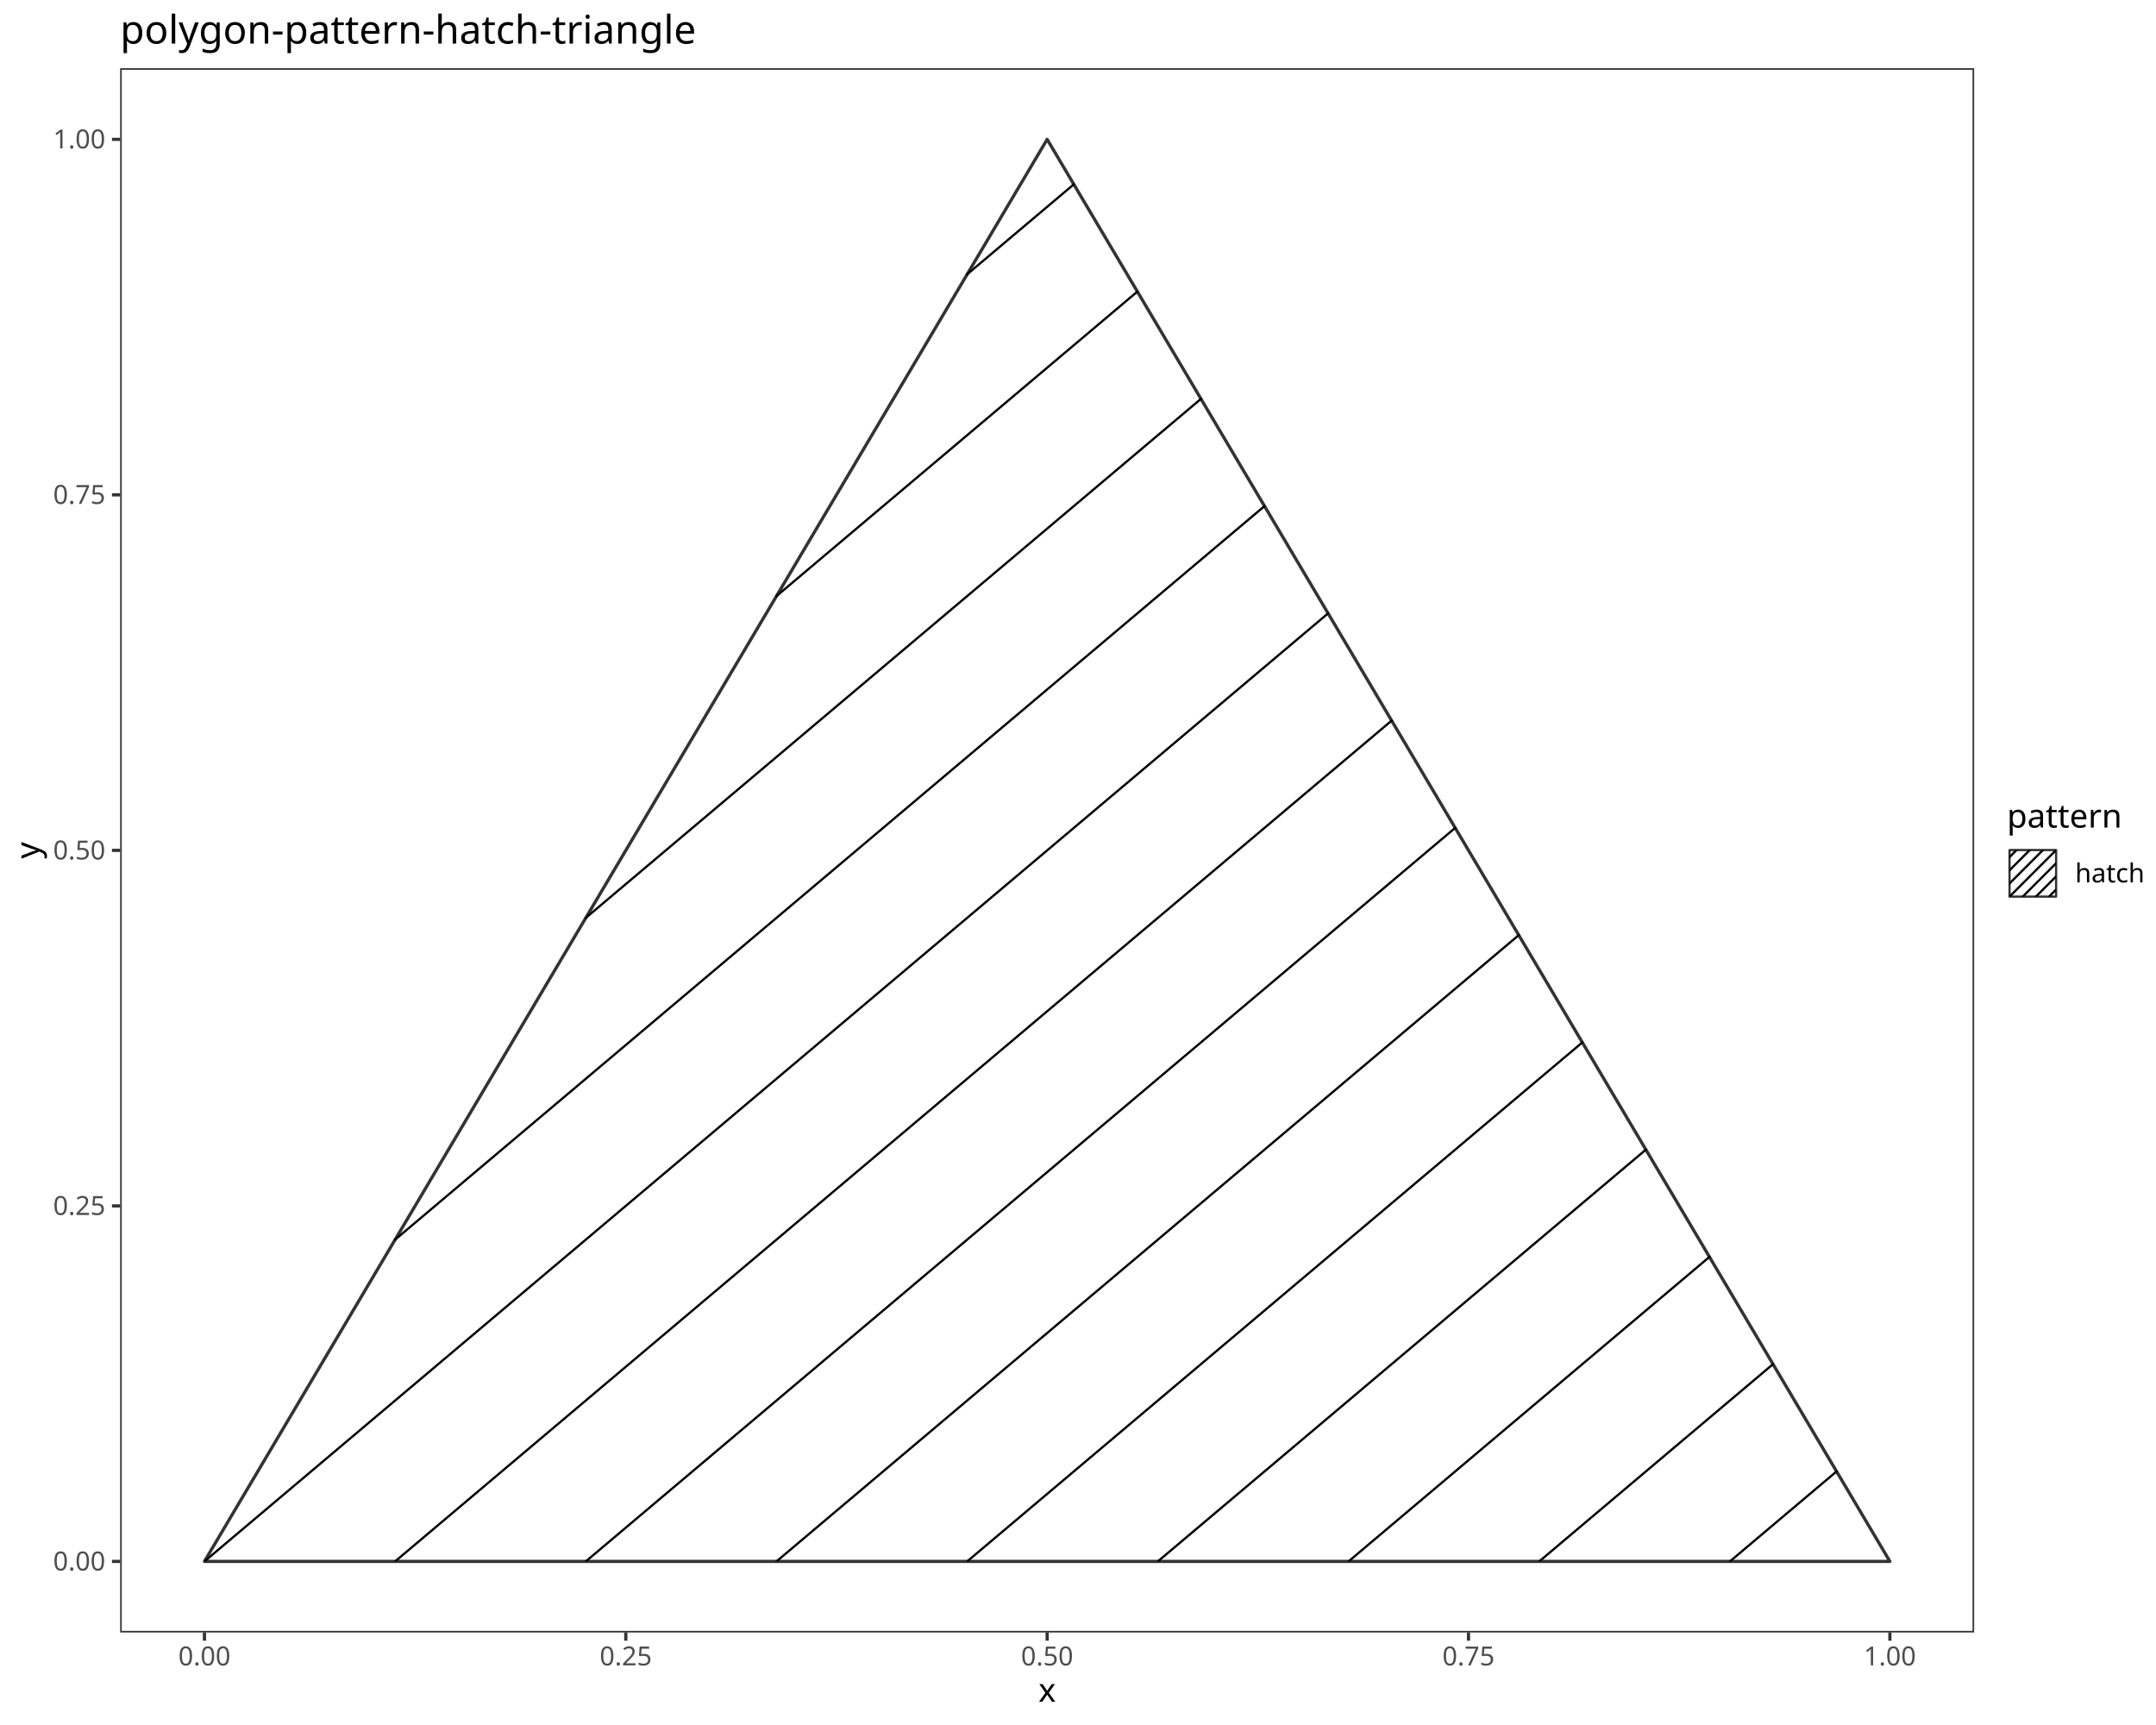
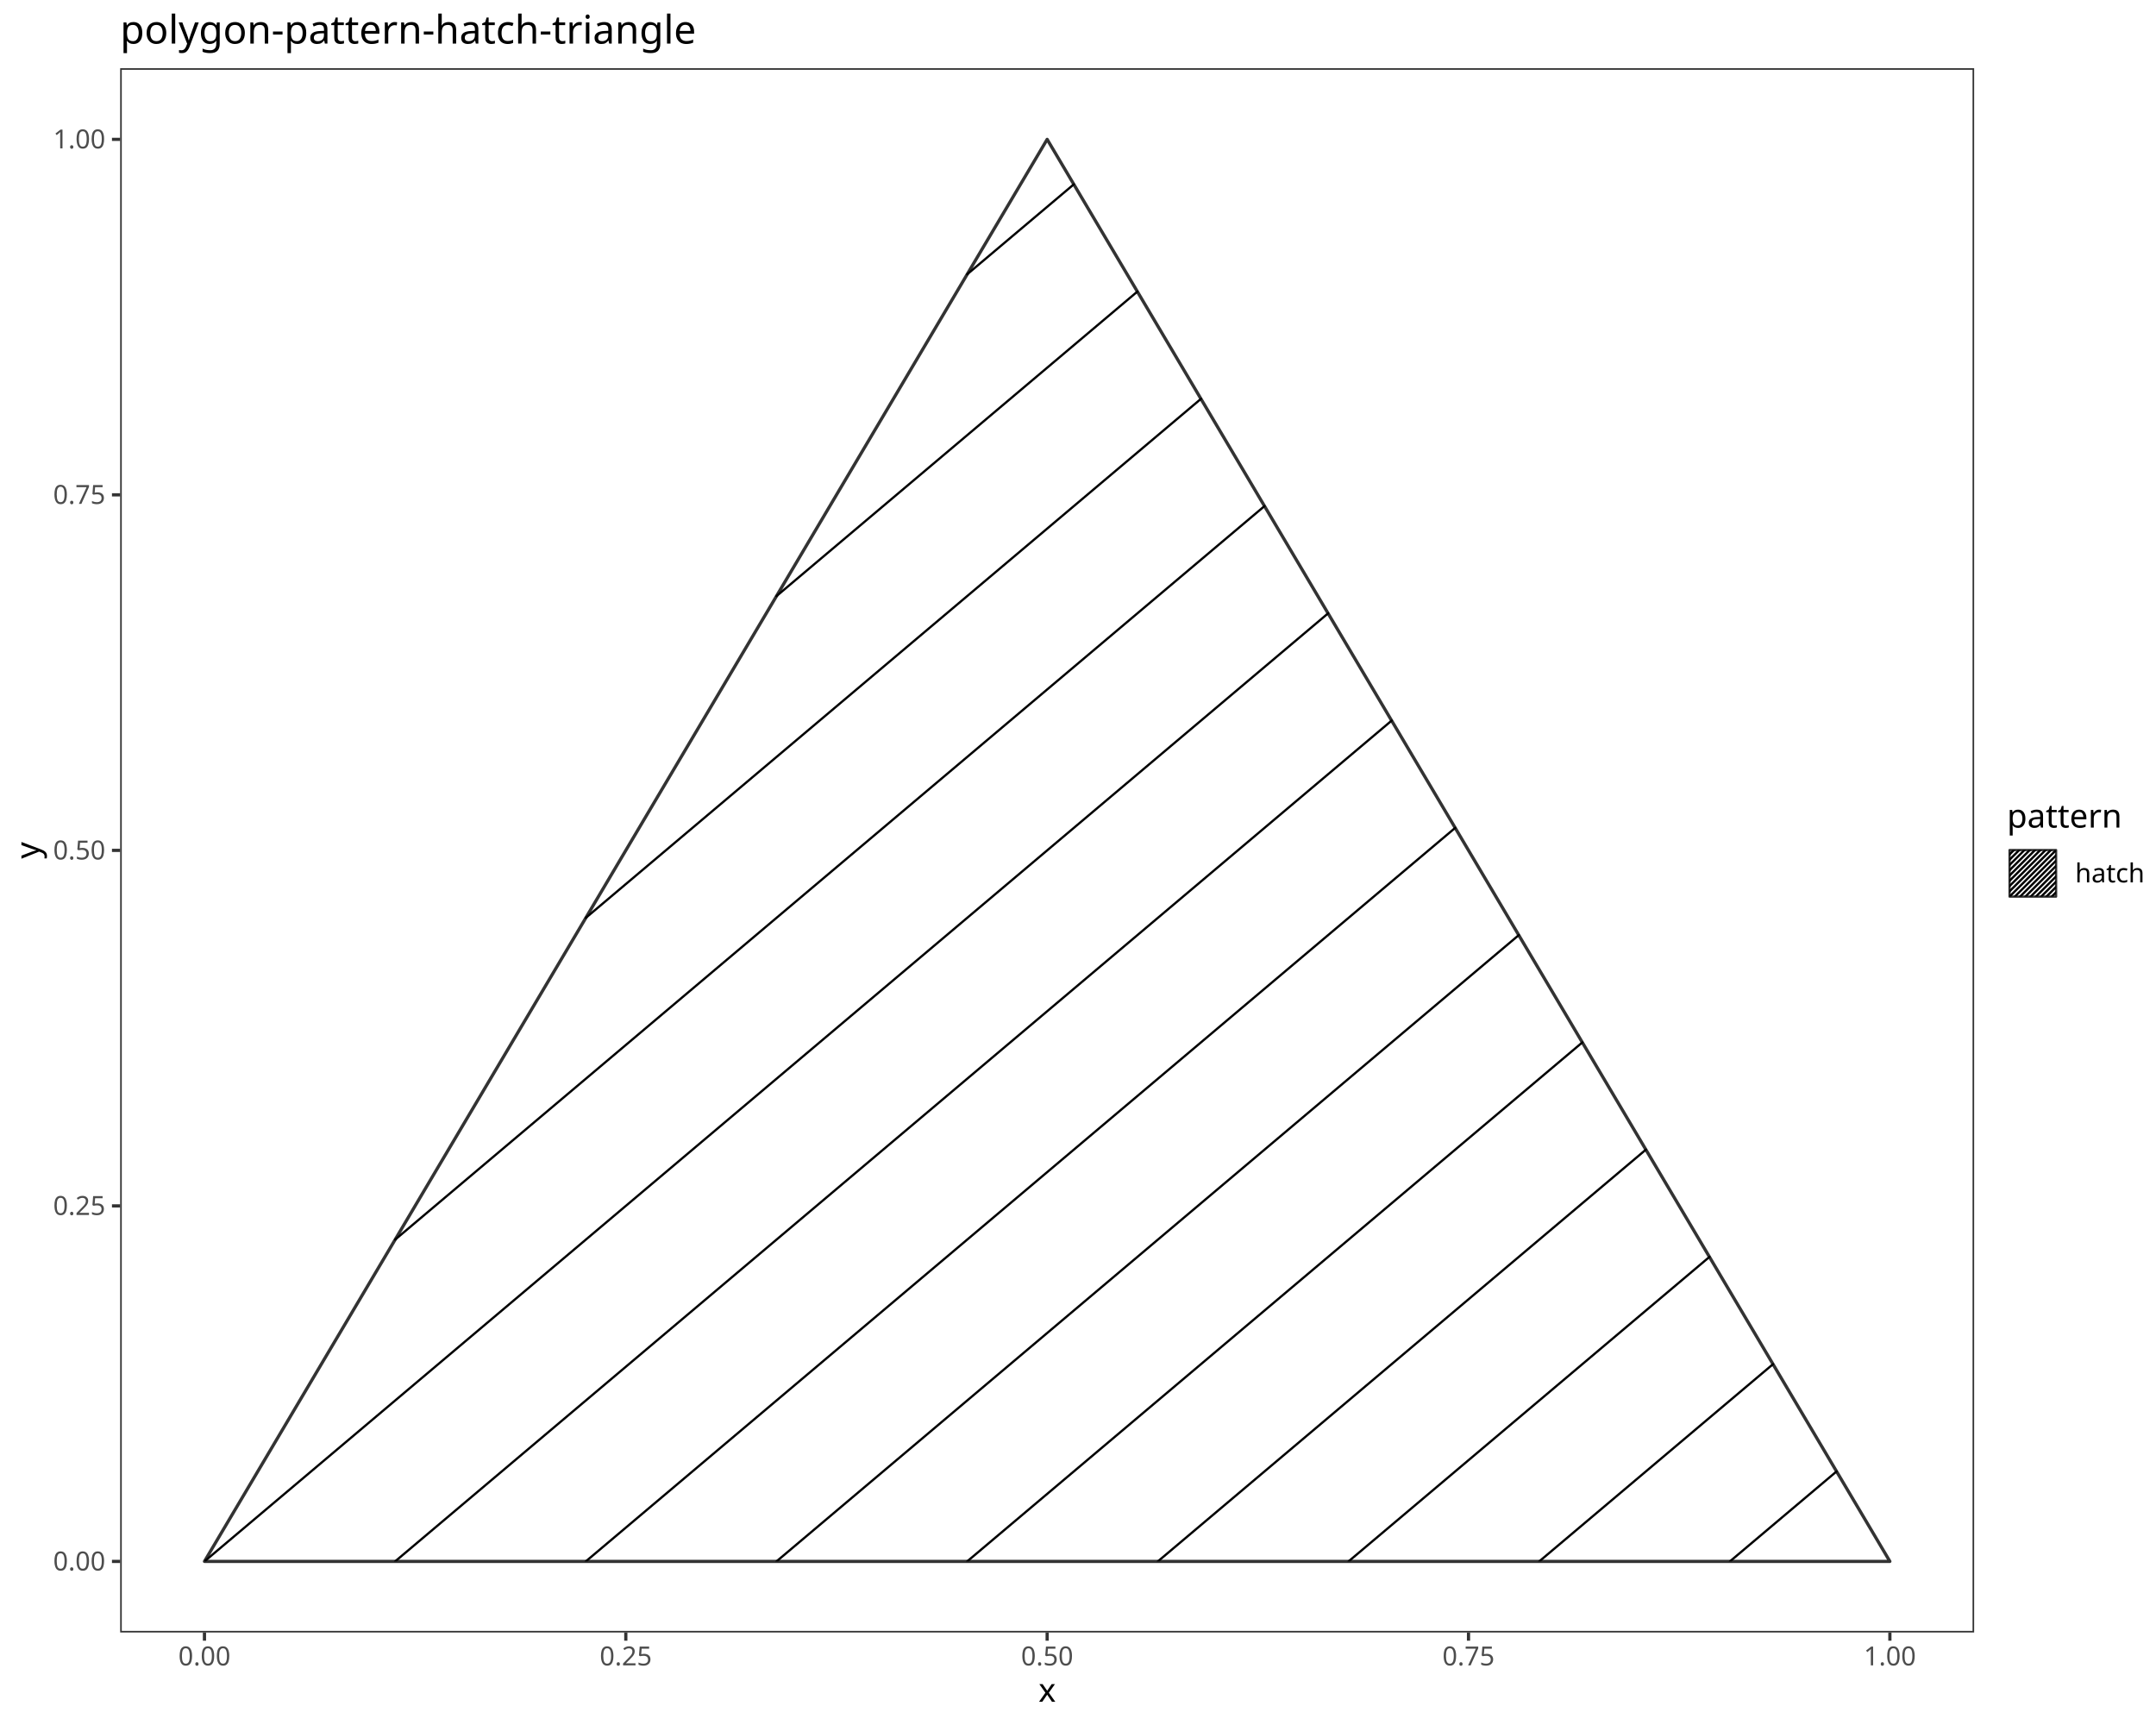
<svg xmlns="http://www.w3.org/2000/svg" class="svglite" data-engine-version="2.0" width="720.00pt" height="576.00pt" viewBox="0 0 720.00 576.00">
  <defs>
    <style type="text/css">
    .svglite line, .svglite polyline, .svglite polygon, .svglite path, .svglite rect, .svglite circle {
      fill: none;
      stroke: #000000;
      stroke-linecap: round;
      stroke-linejoin: round;
      stroke-miterlimit: 10.00;
    }
  </style>
  </defs>
  <rect width="100%" height="100%" style="stroke: none; fill: #FFFFFF;" />
  <defs>
    <clipPath id="cpMC4wMHw3MjAuMDB8MC4wMHw1NzYuMDA=">
      <rect x="0.00" y="0.00" width="720.00" height="576.00" />
    </clipPath>
  </defs>
  <g clip-path="url(#cpMC4wMHw3MjAuMDB8MC4wMHw1NzYuMDA=)">
    <rect x="0.00" y="0.00" width="720.00" height="576.00" style="stroke-width: 1.07; stroke: #FFFFFF; fill: #FFFFFF;" />
  </g>
  <defs>
    <clipPath id="cpNDAuMTN8NjU5LjI3fDIyLjc4fDU0NS4xMQ==">
      <rect x="40.13" y="22.78" width="619.14" height="522.33" />
    </clipPath>
  </defs>
  <g clip-path="url(#cpNDAuMTN8NjU5LjI3fDIyLjc4fDU0NS4xMQ==)">
    <rect x="40.13" y="22.78" width="619.14" height="522.33" style="stroke-width: 1.07; stroke: none; fill: #FFFFFF;" />
    <polygon points="349.70,46.53 68.28,521.37 631.13,521.37 " style="stroke-width: 1.07; stroke: #333333; fill: #FFFFFF;" />
  </g>
  <defs>
    <clipPath id="cpNjguMjh8NjMxLjEzfDQ2LjUzfDUyMS4zNw==">
      <rect x="68.28" y="46.53" width="562.85" height="474.84" />
    </clipPath>
  </defs>
  <g clip-path="url(#cpNjguMjh8NjMxLjEzfDQ2LjUzfDUyMS4zNw==)">
    <polyline points="577.71,521.37 613.32,491.33 " style="stroke-width: 0.75;" />
    <polyline points="514.03,521.37 592.10,455.51 " style="stroke-width: 0.75;" />
    <polyline points="450.35,521.37 570.87,419.70 " style="stroke-width: 0.75;" />
    <polyline points="386.67,521.37 549.64,383.88 " style="stroke-width: 0.75;" />
    <polyline points="322.99,521.37 528.42,348.07 " style="stroke-width: 0.75;" />
    <polyline points="259.31,521.37 507.19,312.25 " style="stroke-width: 0.75;" />
    <polyline points="195.63,521.37 485.96,276.44 " style="stroke-width: 0.75;" />
    <polyline points="131.95,521.37 464.74,240.62 " style="stroke-width: 0.75;" />
    <polyline points="68.28,521.37 443.51,204.81 " style="stroke-width: 0.75;" />
    <polyline points="131.95,413.93 422.28,168.99 " style="stroke-width: 0.75;" />
    <polyline points="195.63,306.48 401.06,133.18 " style="stroke-width: 0.75;" />
    <polyline points="259.31,199.04 379.83,97.36 " style="stroke-width: 0.75;" />
    <polyline points="322.99,91.59 358.60,61.55 " style="stroke-width: 0.75;" />
  </g>
  <g clip-path="url(#cpNDAuMTN8NjU5LjI3fDIyLjc4fDU0NS4xMQ==)">
    <rect x="40.13" y="22.78" width="619.14" height="522.33" style="stroke-width: 1.07; stroke: #333333;" />
  </g>
  <g clip-path="url(#cpMC4wMHw3MjAuMDB8MC4wMHw1NzYuMDA=)">
    <text x="35.20" y="524.40" text-anchor="end" style="font-size: 8.80px; fill: #4D4D4D; font-family: sans;" textLength="17.13px" lengthAdjust="spacingAndGlyphs">0.00</text>
    <text x="35.20" y="405.69" text-anchor="end" style="font-size: 8.80px; fill: #4D4D4D; font-family: sans;" textLength="17.13px" lengthAdjust="spacingAndGlyphs">0.25</text>
    <text x="35.20" y="286.98" text-anchor="end" style="font-size: 8.80px; fill: #4D4D4D; font-family: sans;" textLength="17.13px" lengthAdjust="spacingAndGlyphs">0.50</text>
    <text x="35.20" y="168.26" text-anchor="end" style="font-size: 8.80px; fill: #4D4D4D; font-family: sans;" textLength="17.13px" lengthAdjust="spacingAndGlyphs">0.75</text>
    <text x="35.20" y="49.55" text-anchor="end" style="font-size: 8.80px; fill: #4D4D4D; font-family: sans;" textLength="17.13px" lengthAdjust="spacingAndGlyphs">1.00</text>
    <polyline points="37.39,521.37 40.13,521.37 " style="stroke-width: 1.07; stroke: #333333; stroke-linecap: butt;" />
    <polyline points="37.39,402.66 40.13,402.66 " style="stroke-width: 1.07; stroke: #333333; stroke-linecap: butt;" />
    <polyline points="37.39,283.95 40.13,283.95 " style="stroke-width: 1.07; stroke: #333333; stroke-linecap: butt;" />
    <polyline points="37.39,165.24 40.13,165.24 " style="stroke-width: 1.07; stroke: #333333; stroke-linecap: butt;" />
    <polyline points="37.39,46.53 40.13,46.53 " style="stroke-width: 1.07; stroke: #333333; stroke-linecap: butt;" />
    <polyline points="68.28,547.85 68.28,545.11 " style="stroke-width: 1.07; stroke: #333333; stroke-linecap: butt;" />
    <polyline points="208.99,547.85 208.99,545.11 " style="stroke-width: 1.07; stroke: #333333; stroke-linecap: butt;" />
    <polyline points="349.70,547.85 349.70,545.11 " style="stroke-width: 1.07; stroke: #333333; stroke-linecap: butt;" />
    <polyline points="490.41,547.85 490.41,545.11 " style="stroke-width: 1.07; stroke: #333333; stroke-linecap: butt;" />
    <polyline points="631.13,547.85 631.13,545.11 " style="stroke-width: 1.07; stroke: #333333; stroke-linecap: butt;" />
    <text x="68.28" y="556.10" text-anchor="middle" style="font-size: 8.80px; fill: #4D4D4D; font-family: sans;" textLength="17.13px" lengthAdjust="spacingAndGlyphs">0.00</text>
    <text x="208.99" y="556.10" text-anchor="middle" style="font-size: 8.80px; fill: #4D4D4D; font-family: sans;" textLength="17.13px" lengthAdjust="spacingAndGlyphs">0.25</text>
    <text x="349.70" y="556.10" text-anchor="middle" style="font-size: 8.80px; fill: #4D4D4D; font-family: sans;" textLength="17.13px" lengthAdjust="spacingAndGlyphs">0.50</text>
    <text x="490.41" y="556.10" text-anchor="middle" style="font-size: 8.80px; fill: #4D4D4D; font-family: sans;" textLength="17.13px" lengthAdjust="spacingAndGlyphs">0.75</text>
    <text x="631.13" y="556.10" text-anchor="middle" style="font-size: 8.80px; fill: #4D4D4D; font-family: sans;" textLength="17.13px" lengthAdjust="spacingAndGlyphs">1.00</text>
    <text x="349.70" y="568.24" text-anchor="middle" style="font-size: 11.00px; font-family: sans;" textLength="5.50px" lengthAdjust="spacingAndGlyphs">x</text>
    <text transform="translate(13.05,283.95) rotate(-90)" text-anchor="middle" style="font-size: 11.00px; font-family: sans;" textLength="5.50px" lengthAdjust="spacingAndGlyphs">y</text>
    <rect x="670.23" y="267.64" width="44.29" height="32.61" style="stroke-width: 1.07; stroke: none; fill: #FFFFFF;" />
    <text x="670.23" y="276.35" style="font-size: 11.00px; font-family: sans;" textLength="34.25px" lengthAdjust="spacingAndGlyphs">pattern</text>
    <rect x="670.23" y="282.97" width="17.28" height="17.28" style="stroke-width: 1.07; stroke: none; fill: #FFFFFF;" />
    <rect x="671.09" y="283.84" width="15.55" height="15.55" style="stroke-width: 0.75; stroke: #333333; fill: #FFFFFF;" />
  </g>
  <defs>
    <clipPath id="cpNjcxLjA5fDY4Ni42NXwyODMuODR8Mjk5LjM5">
      <rect x="671.09" y="283.84" width="15.55" height="15.55" />
    </clipPath>
  </defs>
  <g clip-path="url(#cpNjcxLjA5fDY4Ni42NXwyODMuODR8Mjk5LjM5)">
-     <polyline points="655.54,358.93 746.18,268.29 " style="stroke-width: 0.75;" />
-     <polyline points="655.54,354.53 741.79,268.29 " style="stroke-width: 0.75;" />
    <polyline points="655.54,350.13 737.39,268.29 " style="stroke-width: 0.75;" />
-     <polyline points="655.54,345.73 732.99,268.29 " style="stroke-width: 0.75;" />
+     <polyline points="655.54,348.37 735.63,268.29 " style="stroke-width: 0.75;" />
+     <polyline points="655.54,346.61 733.87,268.29 " style="stroke-width: 0.75;" />
+     <polyline points="655.54,344.85 732.11,268.29 " style="stroke-width: 0.75;" />
+     <polyline points="655.54,343.09 730.35,268.29 " style="stroke-width: 0.75;" />
    <polyline points="655.54,341.34 728.59,268.29 " style="stroke-width: 0.75;" />
-     <polyline points="655.54,336.94 724.19,268.29 " style="stroke-width: 0.75;" />
+     <polyline points="655.54,339.58 726.83,268.29 " style="stroke-width: 0.75;" />
+     <polyline points="655.54,337.82 725.07,268.29 " style="stroke-width: 0.75;" />
+     <polyline points="655.54,336.06 723.31,268.29 " style="stroke-width: 0.75;" />
+     <polyline points="655.54,334.30 721.55,268.29 " style="stroke-width: 0.75;" />
    <polyline points="655.54,332.54 719.79,268.29 " style="stroke-width: 0.75;" />
-     <polyline points="655.54,328.14 715.39,268.29 " style="stroke-width: 0.75;" />
+     <polyline points="655.54,330.78 718.03,268.29 " style="stroke-width: 0.75;" />
+     <polyline points="655.54,329.02 716.27,268.29 " style="stroke-width: 0.75;" />
+     <polyline points="655.54,327.26 714.51,268.29 " style="stroke-width: 0.75;" />
+     <polyline points="655.54,325.50 712.75,268.29 " style="stroke-width: 0.75;" />
    <polyline points="655.54,323.74 710.99,268.29 " style="stroke-width: 0.75;" />
-     <polyline points="655.54,319.34 706.60,268.29 " style="stroke-width: 0.75;" />
+     <polyline points="655.54,321.98 709.24,268.29 " style="stroke-width: 0.75;" />
+     <polyline points="655.54,320.22 707.48,268.29 " style="stroke-width: 0.75;" />
+     <polyline points="655.54,318.46 705.72,268.29 " style="stroke-width: 0.75;" />
+     <polyline points="655.54,316.70 703.96,268.29 " style="stroke-width: 0.75;" />
    <polyline points="655.54,314.94 702.20,268.29 " style="stroke-width: 0.75;" />
-     <polyline points="651.14,314.94 702.20,263.89 " style="stroke-width: 0.75;" />
+     <polyline points="653.78,314.94 702.20,266.53 " style="stroke-width: 0.75;" />
+     <polyline points="652.02,314.94 702.20,264.77 " style="stroke-width: 0.75;" />
+     <polyline points="650.26,314.94 702.20,263.01 " style="stroke-width: 0.75;" />
+     <polyline points="648.50,314.94 702.20,261.25 " style="stroke-width: 0.75;" />
    <polyline points="646.74,314.94 702.20,259.49 " style="stroke-width: 0.75;" />
-     <polyline points="642.34,314.94 702.20,255.09 " style="stroke-width: 0.75;" />
+     <polyline points="644.98,314.94 702.20,257.73 " style="stroke-width: 0.75;" />
+     <polyline points="643.22,314.94 702.20,255.97 " style="stroke-width: 0.75;" />
+     <polyline points="641.47,314.94 702.20,254.21 " style="stroke-width: 0.75;" />
+     <polyline points="639.71,314.94 702.20,252.45 " style="stroke-width: 0.75;" />
    <polyline points="637.95,314.94 702.20,250.69 " style="stroke-width: 0.75;" />
-     <polyline points="633.55,314.94 702.20,246.29 " style="stroke-width: 0.75;" />
+     <polyline points="636.19,314.94 702.20,248.93 " style="stroke-width: 0.75;" />
+     <polyline points="634.43,314.94 702.20,247.17 " style="stroke-width: 0.75;" />
+     <polyline points="632.67,314.94 702.20,245.41 " style="stroke-width: 0.75;" />
+     <polyline points="630.91,314.94 702.20,243.65 " style="stroke-width: 0.75;" />
    <polyline points="629.15,314.94 702.20,241.89 " style="stroke-width: 0.75;" />
-     <polyline points="624.75,314.94 702.20,237.50 " style="stroke-width: 0.75;" />
+     <polyline points="627.39,314.94 702.20,240.13 " style="stroke-width: 0.75;" />
+     <polyline points="625.63,314.94 702.20,238.37 " style="stroke-width: 0.75;" />
+     <polyline points="623.87,314.94 702.20,236.62 " style="stroke-width: 0.75;" />
+     <polyline points="622.11,314.94 702.20,234.86 " style="stroke-width: 0.75;" />
    <polyline points="620.35,314.94 702.20,233.10 " style="stroke-width: 0.75;" />
-     <polyline points="615.95,314.94 702.20,228.70 " style="stroke-width: 0.75;" />
-     <polyline points="611.55,314.94 702.20,224.30 " style="stroke-width: 0.75;" />
  </g>
  <g clip-path="url(#cpMC4wMHw3MjAuMDB8MC4wMHw1NzYuMDA=)">
    <text x="692.99" y="294.64" style="font-size: 8.80px; font-family: sans;" textLength="21.53px" lengthAdjust="spacingAndGlyphs">hatch</text>
    <text x="40.13" y="14.56" style="font-size: 13.20px; font-family: sans;" textLength="176.12px" lengthAdjust="spacingAndGlyphs">polygon-pattern-hatch-triangle</text>
  </g>
</svg>
